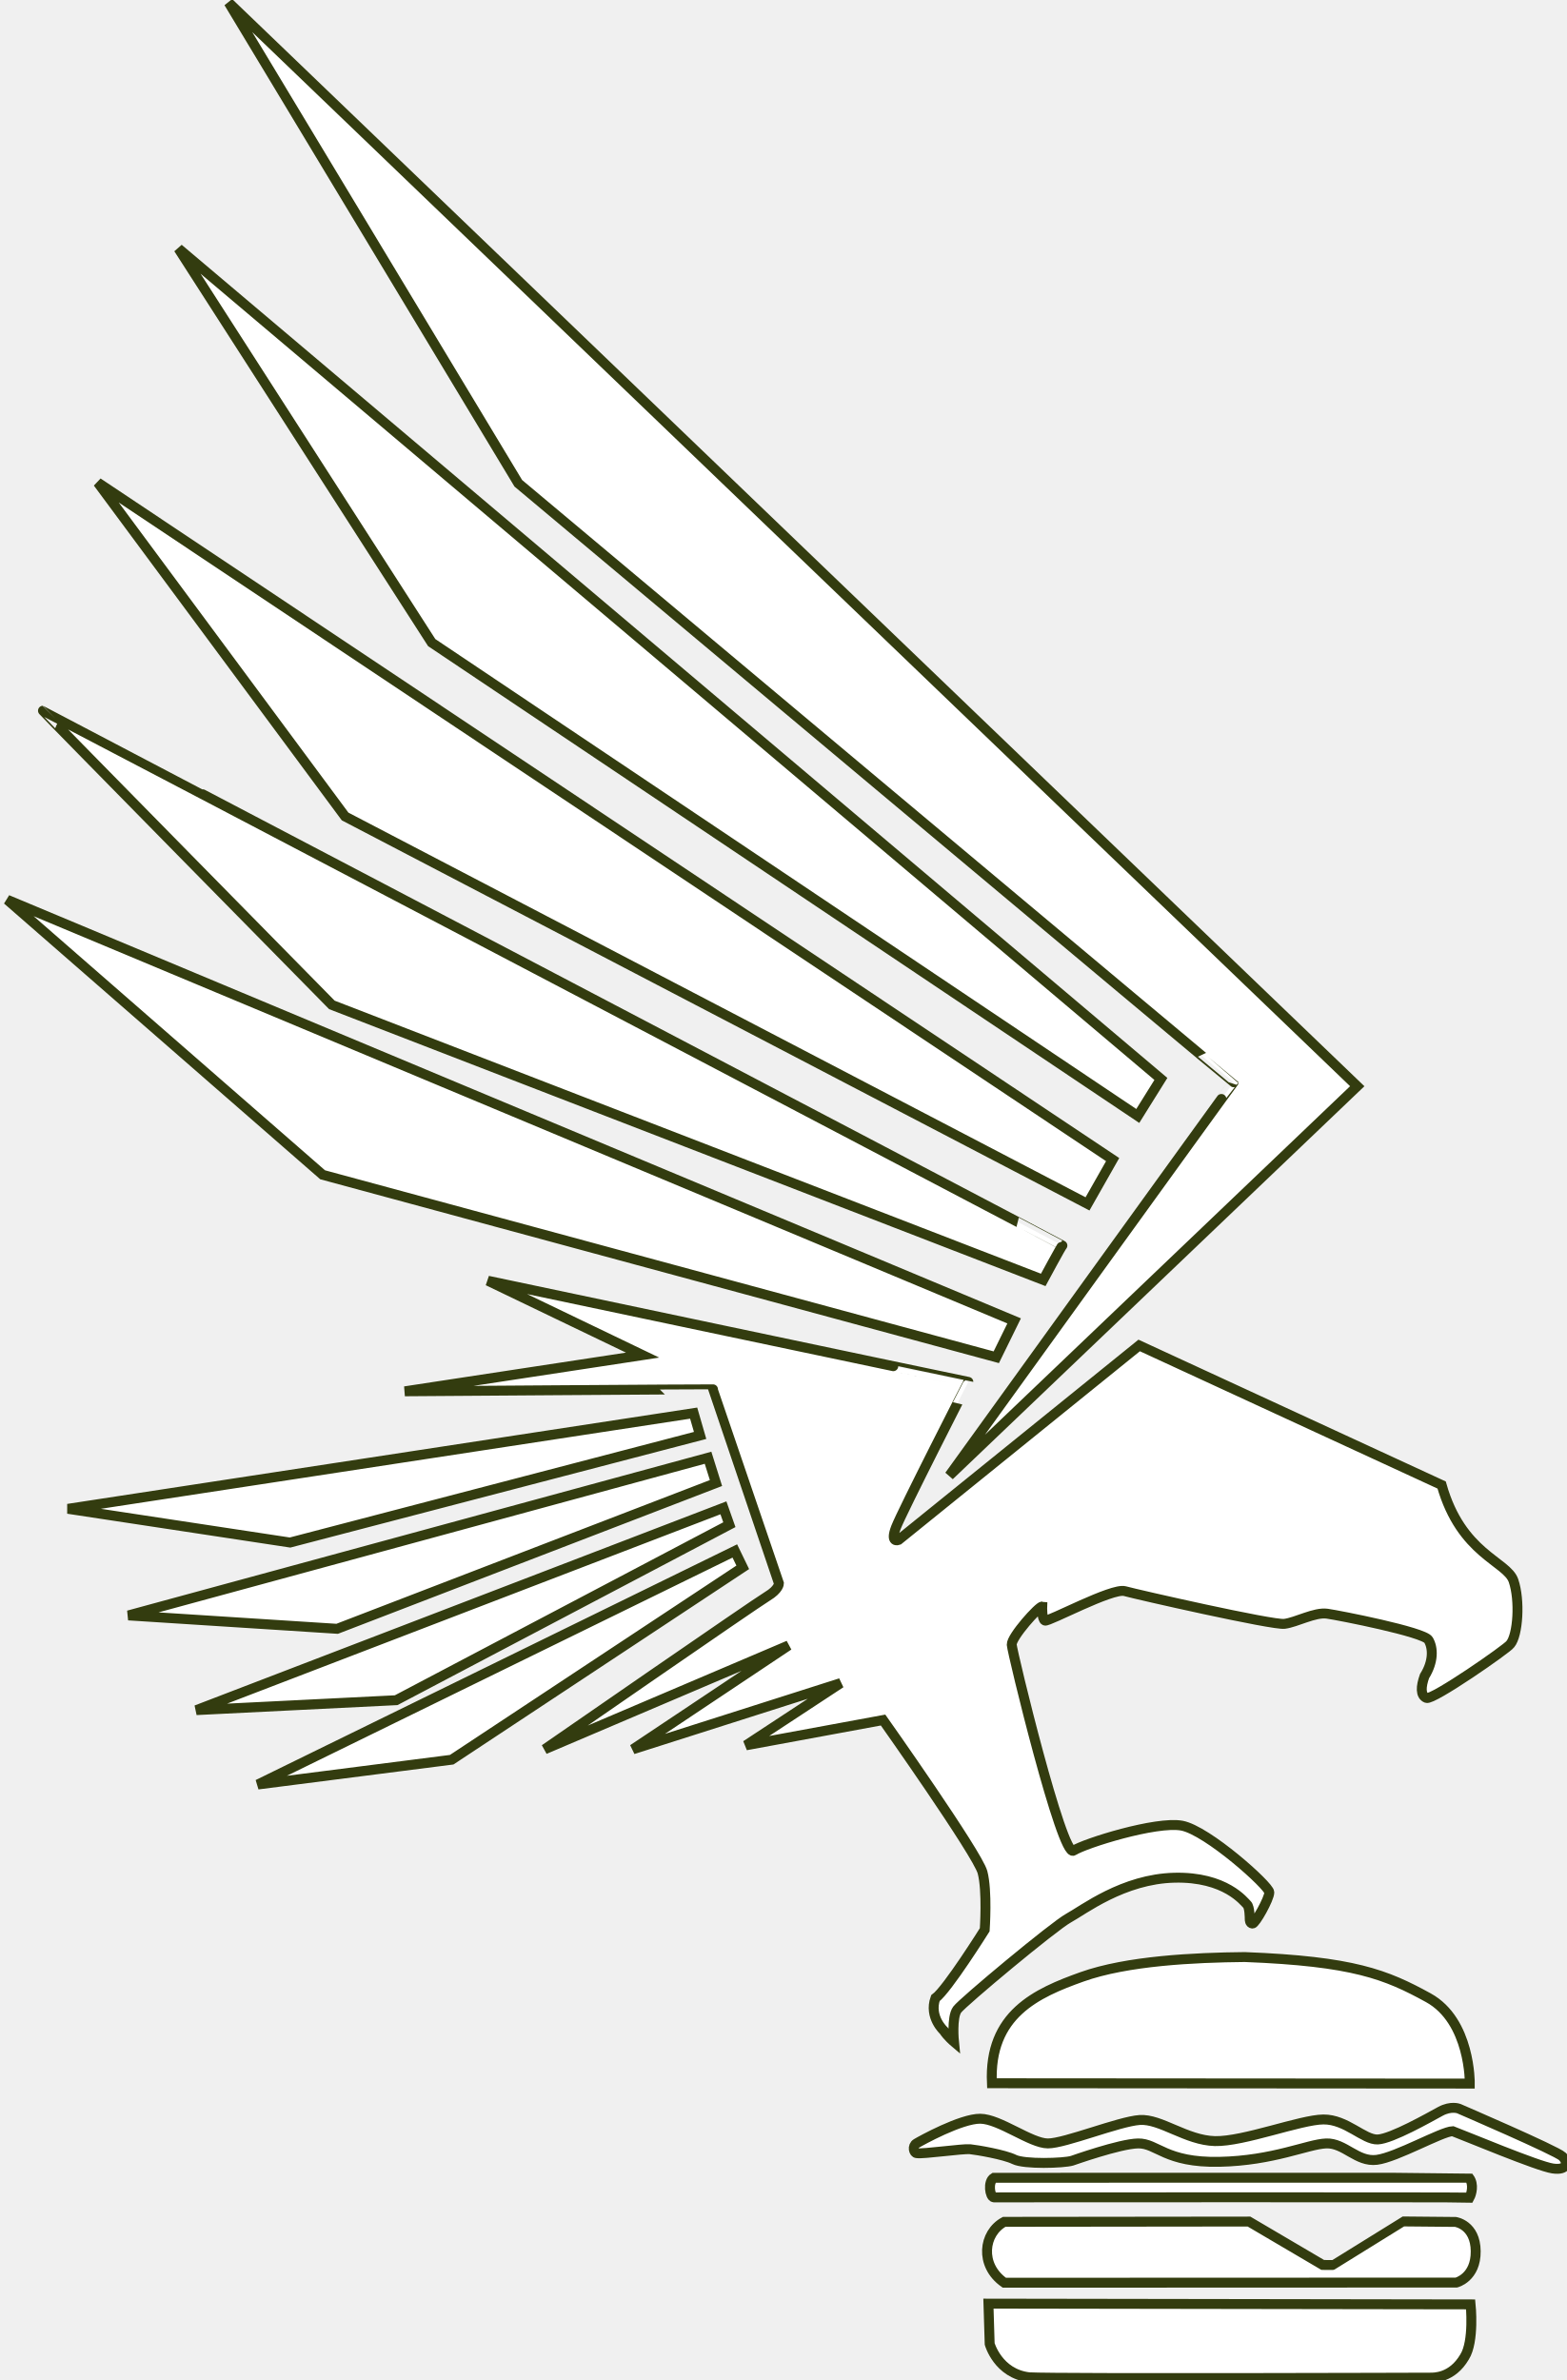
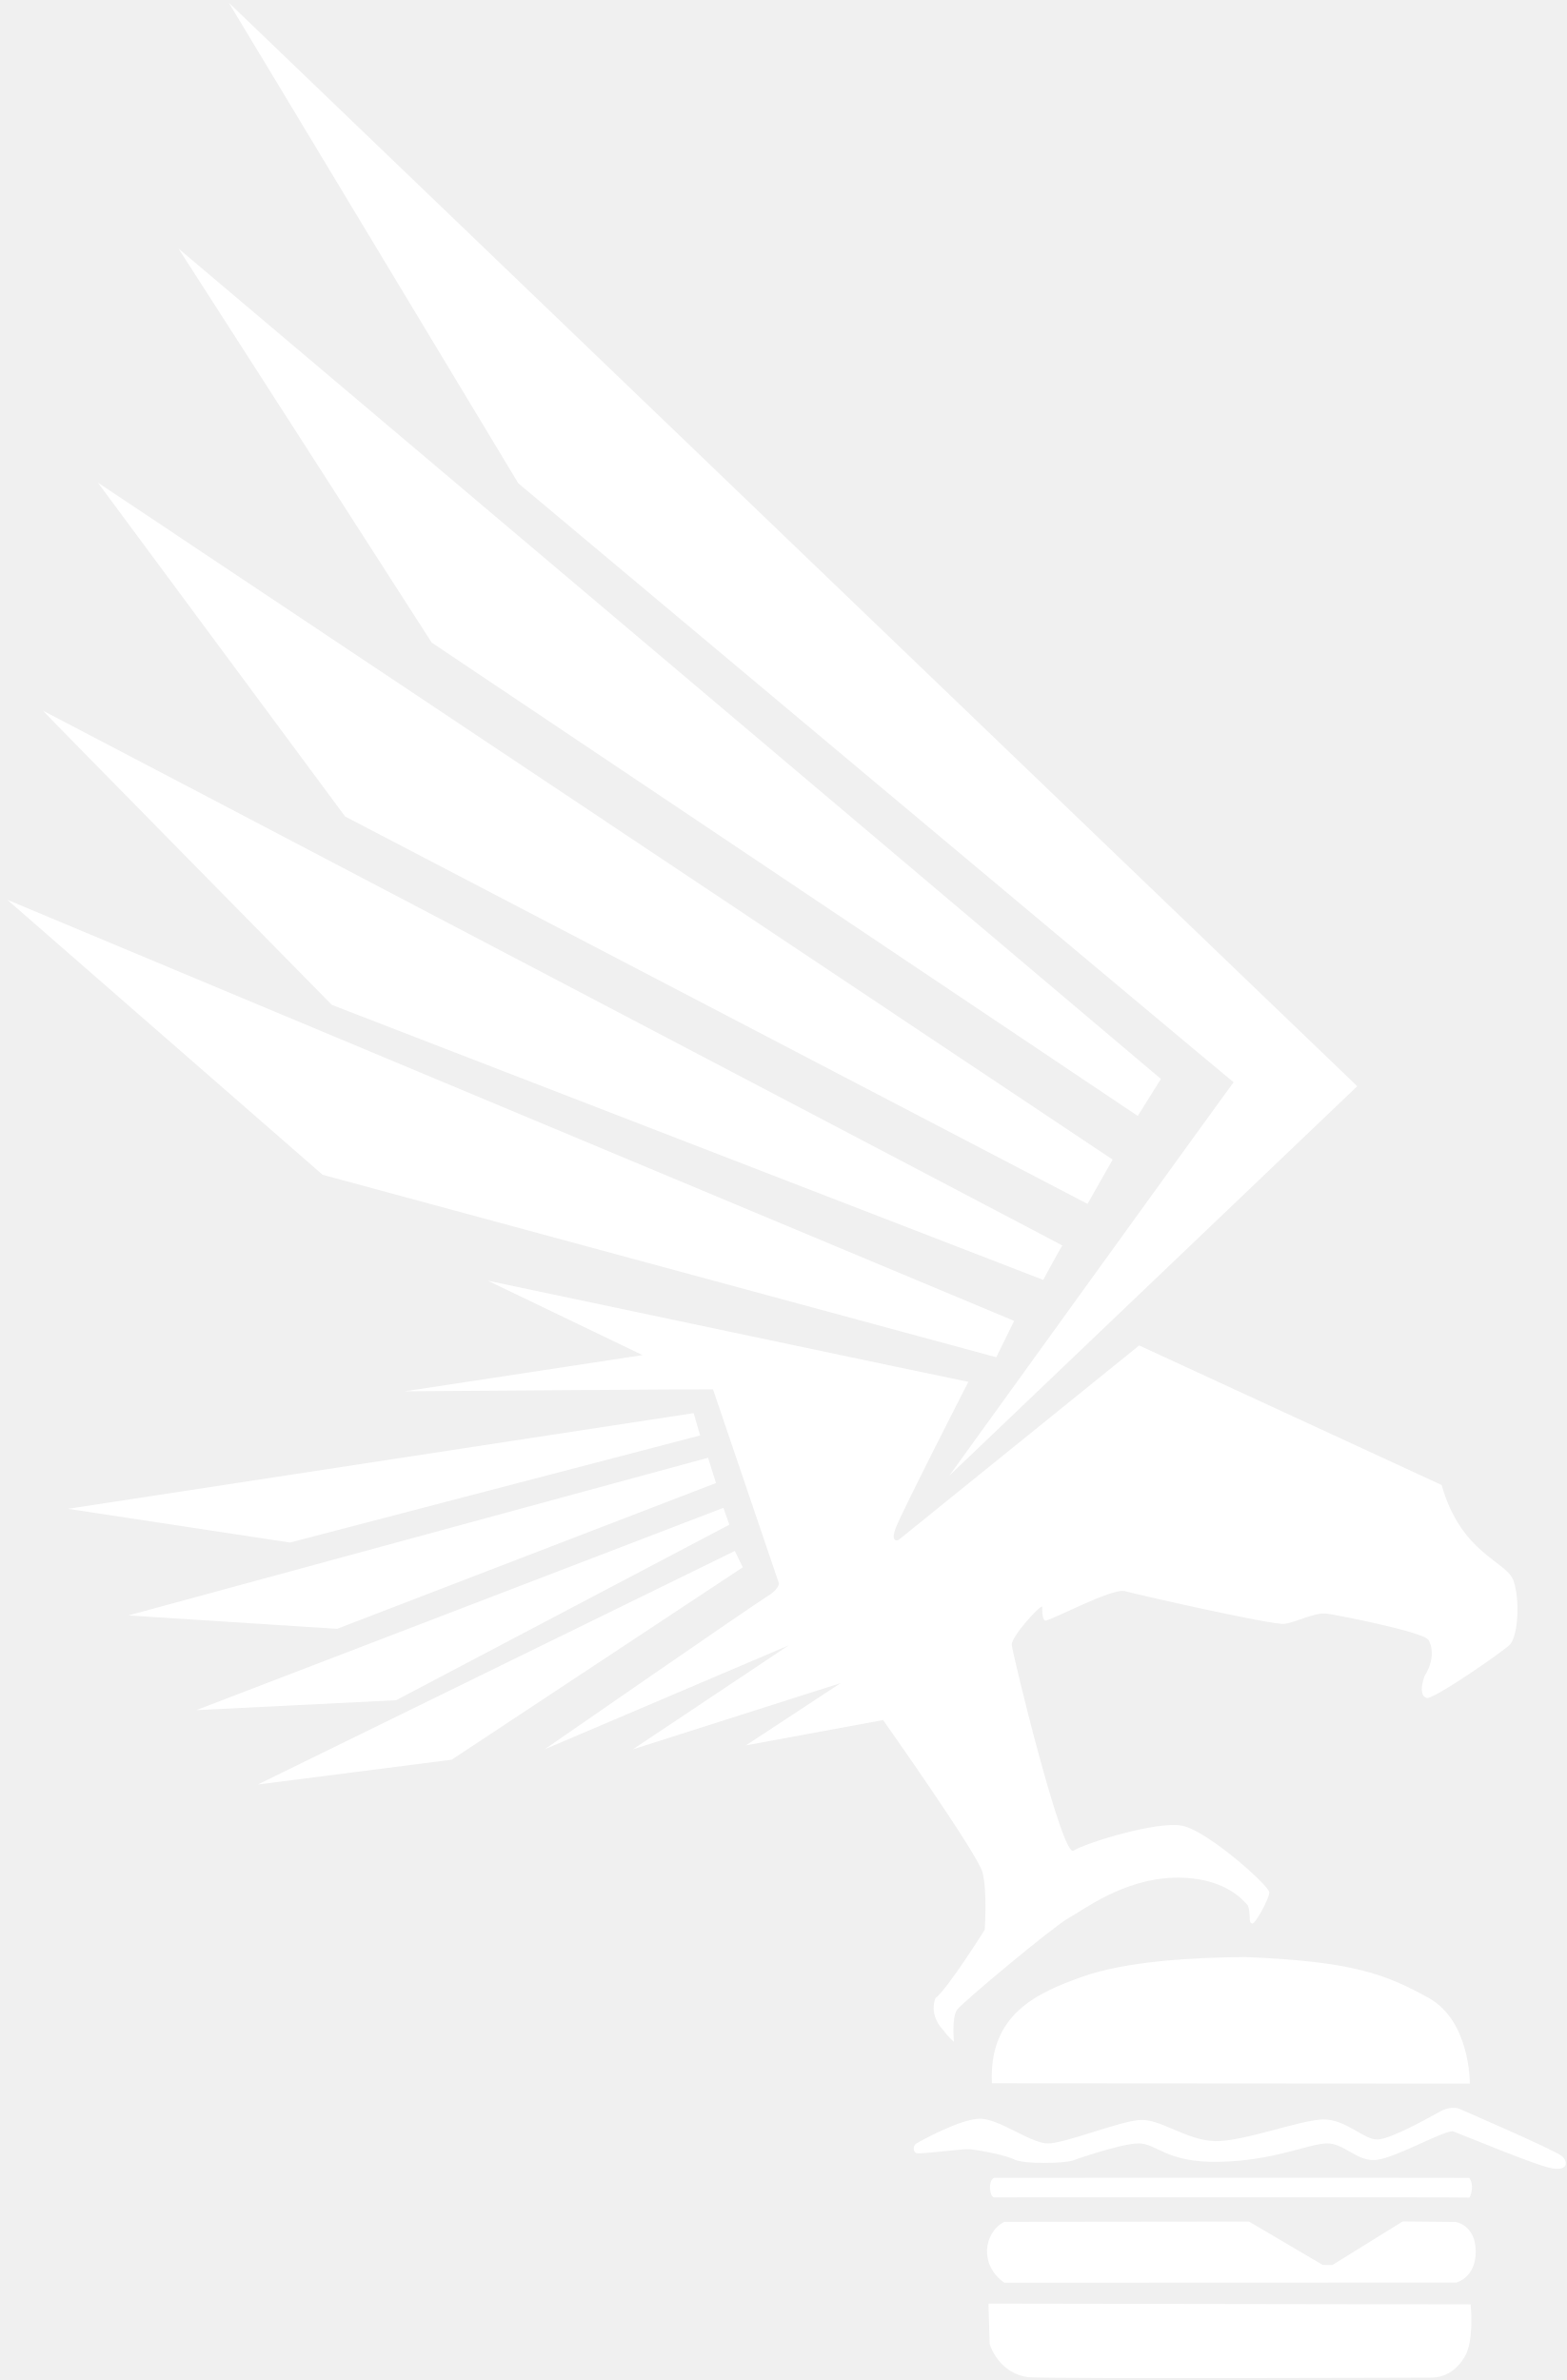
<svg xmlns="http://www.w3.org/2000/svg" width="10.971in" height="16.665in" viewBox="0 0 790 1200">
-   <path id="logo" fill="#fff" stroke="#333C0F" stroke-width="5px" d="M 498.38,1161.50            C 498.38,1161.50 499.00,1181.82 499.00,1181.82              499.00,1181.82 503.18,1196.82 518.91,1198.64              534.31,1199.44 721.12,1198.81 721.12,1198.81              722.89,1198.81 732.12,1199.14 738.43,1188.39              743.43,1180.52 741.50,1161.88 741.50,1161.88              741.50,1161.88 498.38,1161.50 498.38,1161.50 Z            M 506.39,1150.96            C 493.75,1142.12 495.81,1125.88 506.33,1120.26              506.33,1120.26 629.75,1120.12 629.75,1120.12              629.75,1120.12 666.94,1142.00 666.94,1142.00              666.94,1142.00 671.75,1142.03 671.81,1142.03              671.88,1142.03 707.25,1120.06 707.25,1120.06              707.25,1120.06 733.81,1120.31 733.88,1120.31              733.88,1120.31 743.94,1121.69 744.06,1135.06              744.19,1148.44 734.31,1150.88 734.31,1150.88              734.31,1150.88 506.39,1150.96 506.39,1150.96 Z            M 740.81,1098.12            C 743.25,1101.38 741.91,1106.25 740.94,1108.03              737.22,1107.78 501.11,1107.93 501.11,1107.93              499.13,1107.70 497.91,1100.00 501.14,1098.05              501.14,1098.05 740.22,1097.94 740.81,1098.12 Z            M 462.09,1080.73            C 464.36,1079.36 484.55,1068.18 494.27,1068.27              504.00,1068.36 519.73,1080.73 528.36,1080.73              537.00,1080.73 564.09,1069.64 574.64,1068.91              585.18,1068.18 598.09,1079.18 612.55,1079.55              627.00,1079.91 655.73,1068.73 667.27,1068.64              678.82,1068.55 687.64,1079.00 694.64,1078.73              701.64,1078.45 720.91,1067.45 726.27,1064.55              731.64,1061.64 735.55,1063.18 735.55,1063.18              735.55,1063.18 784.73,1084.36 787.73,1087.27              790.73,1090.18 790.45,1094.45 782.91,1093.36              775.36,1092.27 739.00,1077.00 732.45,1074.55              726.82,1074.73 704.18,1087.73 694.18,1089.00              684.18,1090.27 677.91,1080.36 668.64,1080.73              659.36,1081.09 642.09,1089.45 614.82,1090.00              587.55,1090.55 583.45,1080.55 573.82,1080.73              564.54,1080.90 540.71,1089.41 540.55,1089.45              536.27,1090.73 516.49,1091.33 511.41,1088.82              506.33,1086.31 492.55,1084.00 489.09,1083.64              485.64,1083.27 465.36,1086.18 462.27,1085.64              460.73,1085.64 459.82,1082.09 462.09,1080.73 Z            M 545.50,996.75            C 568.25,988.62 602.12,987.00 627.62,986.75              682.38,988.88 698.86,995.55 720.18,1007.27              741.50,1019.00 741.09,1050.55 741.09,1050.55              741.09,1050.55 500.12,1050.38 500.12,1050.38              498.50,1015.62 522.75,1004.88 545.50,996.75 Z            M 475.88,1023.88            C 475.88,1023.88 468.25,1017.00 471.62,1007.50              477.62,1003.12 496.50,973.00 496.50,973.00              496.50,973.00 497.88,953.38 495.38,944.00              492.88,934.62 445.25,867.25 445.25,867.25              445.25,867.25 376.12,880.00 376.12,880.00              376.12,880.00 423.88,848.62 423.88,848.62              423.88,848.62 319.12,882.00 319.12,882.00              319.12,882.00 397.62,829.62 397.62,829.62              397.62,829.62 274.62,882.00 274.62,882.00              274.62,882.00 381.00,808.38 386.88,804.88              392.75,801.38 392.75,798.38 392.75,798.38              392.75,798.38 359.50,700.62 359.50,700.50              359.50,700.38 204.12,701.50 204.12,701.50              204.12,701.50 324.00,683.25 324.00,683.25              324.00,683.25 246.00,645.75 246.00,645.75              246.00,645.75 488.25,696.88 488.25,696.75              488.25,696.62 454.88,762.00 451.75,770.12              448.62,778.25 453.00,776.50 453.00,776.50              453.00,776.50 574.38,678.38 574.38,678.38              574.38,678.38 726.88,748.75 726.88,748.75              736.75,783.62 759.75,787.12 763.12,797.00              766.50,806.88 765.38,824.38 761.50,829.00              760.00,831.25 722.38,857.38 719.25,856.12              716.12,854.88 716.38,850.38 718.25,845.12              722.88,837.75 722.62,830.88 720.25,826.88              717.88,822.88 675.38,814.50 669.12,813.62              662.88,812.75 653.62,818.00 647.62,818.75              641.62,819.50 573.50,804.00 567.12,802.25              560.75,800.50 528.50,817.88 526.88,817.12              525.25,816.38 525.50,810.00 525.50,810.00              523.88,809.75 509.91,825.27 510.12,829.25              510.34,833.23 535.50,936.88 541.25,933.12              547.00,929.38 583.00,918.12 595.88,920.50              608.75,922.88 640.00,950.88 640.00,954.12              640.00,957.38 632.88,970.00 631.50,969.88              630.12,969.75 630.12,968.00 630.12,967.62              630.12,967.25 630.12,961.50 628.75,960.25              627.38,959.00 618.00,946.12 592.12,946.75              566.25,947.38 546.12,963.12 538.75,967.12              531.38,971.12 485.50,1009.38 482.62,1013.25              479.75,1017.12 481.00,1029.50 481.00,1029.50              481.00,1029.50 477.75,1026.75 475.88,1023.88 Z            M 374.50,790.25            C 374.50,790.25 370.50,782.00 370.50,782.00              370.50,782.00 130.00,899.75 130.00,899.75              130.00,899.75 227.75,887.25 227.75,887.25              227.75,887.25 374.50,790.25 374.50,790.25 Z            M 99.00,862.25            C 99.00,862.25 199.75,857.25 199.75,857.25              199.75,857.25 367.75,768.75 367.75,768.75              367.75,768.75 364.75,760.25 364.75,760.25              364.75,760.25 99.00,862.25 99.00,862.25 Z            M 64.75,814.50            C 64.75,814.50 170.00,821.25 170.00,821.25              170.00,821.25 361.00,747.75 361.00,747.75              361.00,747.75 357.00,735.00 357.00,735.00              357.00,735.00 64.75,814.50 64.75,814.50 Z            M 34.25,760.75            C 34.25,760.75 146.25,777.75 146.25,777.75              146.25,777.75 353.00,723.75 353.00,723.75              353.00,723.75 349.75,712.50 349.75,712.50              349.75,712.50 34.25,760.75 34.25,760.75 Z            M 478.67,744.00            C 478.67,744.00 622.00,545.33 622.00,545.67              622.00,546.00 261.33,243.67 261.33,243.67              261.33,243.67 115.33,1.33 115.33,1.33              115.33,1.33 684.33,547.67 684.33,547.67              684.33,547.67 478.67,744.00 478.67,744.00 Z            M 573.67,562.67            C 573.67,562.67 585.33,544.00 585.33,544.00              585.33,544.00 90.00,125.33 90.00,125.33              90.00,125.33 217.67,324.00 217.67,324.00              217.67,324.00 573.67,562.67 573.67,562.67 Z            M 548.33,607.00            C 548.33,607.00 561.00,584.67 561.00,584.67              561.00,584.67 49.33,243.33 49.33,243.33              49.33,243.33 174.00,411.67 174.00,411.67              174.00,411.67 548.33,607.00 548.33,607.00 Z            M 526.00,645.33            C 526.00,645.33 535.33,628.00 535.67,628.00              536.00,628.00 22.00,358.33 21.67,358.33              21.33,358.33 167.33,506.67 167.33,506.67              167.33,506.67 526.00,645.33 526.00,645.33 Z            M 502.33,684.33            C 502.33,684.33 511.33,666.00 511.33,666.00              511.33,666.00 3.67,453.67 3.67,453.67              3.67,453.67 162.67,592.33 162.67,592.33              162.67,592.33 502.33,684.33 502.33,684.33 Z" />
+   <path id="logo" fill="#fff" stroke="none" stroke-width="5px" d="M 498.38,1161.50            C 498.38,1161.50 499.00,1181.82 499.00,1181.82              499.00,1181.82 503.18,1196.82 518.91,1198.64              534.31,1199.44 721.12,1198.81 721.12,1198.81              722.89,1198.81 732.12,1199.14 738.43,1188.39              743.43,1180.52 741.50,1161.88 741.50,1161.88              741.50,1161.88 498.38,1161.50 498.38,1161.50 Z            M 506.39,1150.96            C 493.75,1142.12 495.81,1125.88 506.33,1120.26              506.33,1120.26 629.75,1120.12 629.75,1120.12              629.75,1120.12 666.94,1142.00 666.94,1142.00              666.94,1142.00 671.75,1142.03 671.81,1142.03              671.88,1142.03 707.25,1120.06 707.25,1120.06              707.25,1120.06 733.81,1120.31 733.88,1120.31              733.88,1120.31 743.94,1121.69 744.06,1135.06              744.19,1148.44 734.31,1150.88 734.31,1150.88              734.31,1150.88 506.39,1150.96 506.39,1150.96 Z            M 740.81,1098.12            C 743.25,1101.38 741.91,1106.25 740.94,1108.03              737.22,1107.78 501.11,1107.93 501.11,1107.93              499.13,1107.70 497.91,1100.00 501.14,1098.05              501.14,1098.05 740.22,1097.94 740.81,1098.12 Z            M 462.09,1080.73            C 464.36,1079.36 484.55,1068.18 494.27,1068.27              504.00,1068.36 519.73,1080.73 528.36,1080.73              537.00,1080.73 564.09,1069.64 574.64,1068.91              585.18,1068.18 598.09,1079.18 612.55,1079.55              627.00,1079.91 655.73,1068.73 667.27,1068.64              678.82,1068.55 687.64,1079.00 694.64,1078.73              701.64,1078.45 720.91,1067.45 726.27,1064.55              731.64,1061.64 735.55,1063.18 735.55,1063.18              735.55,1063.18 784.73,1084.36 787.73,1087.27              790.73,1090.18 790.45,1094.45 782.91,1093.36              775.36,1092.27 739.00,1077.00 732.45,1074.55              726.82,1074.73 704.18,1087.73 694.18,1089.00              684.18,1090.27 677.91,1080.36 668.64,1080.73              659.36,1081.09 642.09,1089.45 614.82,1090.00              587.55,1090.55 583.45,1080.55 573.82,1080.73              564.54,1080.90 540.71,1089.41 540.55,1089.45              536.27,1090.73 516.49,1091.33 511.41,1088.82              506.33,1086.31 492.55,1084.00 489.09,1083.64              485.64,1083.27 465.36,1086.18 462.27,1085.64              460.73,1085.64 459.82,1082.09 462.09,1080.73 Z            M 545.50,996.75            C 568.25,988.62 602.12,987.00 627.62,986.75              682.38,988.88 698.86,995.55 720.18,1007.27              741.50,1019.00 741.09,1050.55 741.09,1050.55              741.09,1050.55 500.12,1050.38 500.12,1050.38              498.50,1015.62 522.75,1004.88 545.50,996.75 Z            M 475.88,1023.88            C 475.88,1023.88 468.25,1017.00 471.62,1007.50              477.62,1003.12 496.50,973.00 496.50,973.00              496.50,973.00 497.88,953.38 495.38,944.00              492.88,934.62 445.25,867.25 445.25,867.25              445.25,867.25 376.12,880.00 376.12,880.00              376.12,880.00 423.88,848.62 423.88,848.62              423.88,848.62 319.12,882.00 319.12,882.00              319.12,882.00 397.62,829.62 397.62,829.62              397.62,829.62 274.62,882.00 274.62,882.00              274.62,882.00 381.00,808.38 386.88,804.88              392.75,801.38 392.75,798.38 392.75,798.38              392.75,798.38 359.50,700.62 359.50,700.50              359.50,700.38 204.12,701.50 204.12,701.50              204.12,701.50 324.00,683.25 324.00,683.25              324.00,683.25 246.00,645.75 246.00,645.75              246.00,645.75 488.25,696.88 488.25,696.75              488.25,696.62 454.88,762.00 451.75,770.12              448.62,778.25 453.00,776.50 453.00,776.50              453.00,776.50 574.38,678.38 574.38,678.38              574.38,678.38 726.88,748.75 726.88,748.75              736.75,783.62 759.75,787.12 763.12,797.00              766.50,806.88 765.38,824.38 761.50,829.00              760.00,831.25 722.38,857.38 719.25,856.12              716.12,854.88 716.38,850.38 718.25,845.12              722.88,837.75 722.62,830.88 720.25,826.88              717.88,822.88 675.38,814.50 669.12,813.62              662.88,812.75 653.62,818.00 647.62,818.75              641.62,819.50 573.50,804.00 567.12,802.25              560.75,800.50 528.50,817.88 526.88,817.12              525.25,816.38 525.50,810.00 525.50,810.00              523.88,809.75 509.91,825.27 510.12,829.25              510.34,833.23 535.50,936.88 541.25,933.12              547.00,929.38 583.00,918.12 595.88,920.50              608.75,922.88 640.00,950.88 640.00,954.12              640.00,957.38 632.88,970.00 631.50,969.88              630.12,969.75 630.12,968.00 630.12,967.62              630.12,967.25 630.12,961.50 628.75,960.25              627.38,959.00 618.00,946.12 592.12,946.75              566.25,947.38 546.12,963.12 538.75,967.12              531.38,971.12 485.50,1009.38 482.62,1013.25              479.75,1017.12 481.00,1029.50 481.00,1029.50              481.00,1029.50 477.75,1026.75 475.88,1023.88 Z            M 374.50,790.25            C 374.50,790.25 370.50,782.00 370.50,782.00              370.50,782.00 130.00,899.75 130.00,899.75              130.00,899.75 227.75,887.25 227.75,887.25              227.75,887.25 374.50,790.25 374.50,790.25 Z            M 99.00,862.25            C 99.00,862.25 199.75,857.25 199.75,857.25              199.75,857.25 367.75,768.75 367.75,768.75              367.75,768.75 364.75,760.25 364.75,760.25              364.75,760.25 99.00,862.25 99.00,862.25 Z            M 64.75,814.50            C 64.75,814.50 170.00,821.25 170.00,821.25              170.00,821.25 361.00,747.75 361.00,747.75              361.00,747.75 357.00,735.00 357.00,735.00              357.00,735.00 64.75,814.50 64.75,814.50 Z            M 34.25,760.75            C 34.25,760.75 146.25,777.75 146.25,777.75              146.25,777.75 353.00,723.75 353.00,723.75              353.00,723.75 349.75,712.50 349.75,712.50              349.75,712.50 34.25,760.75 34.25,760.75 Z            M 478.67,744.00            C 478.67,744.00 622.00,545.33 622.00,545.67              622.00,546.00 261.33,243.67 261.33,243.67              261.33,243.67 115.33,1.33 115.33,1.33              115.33,1.33 684.33,547.67 684.33,547.67              684.33,547.67 478.67,744.00 478.67,744.00 Z            M 573.67,562.67            C 573.67,562.67 585.33,544.00 585.33,544.00              585.33,544.00 90.00,125.33 90.00,125.33              90.00,125.33 217.67,324.00 217.67,324.00              217.67,324.00 573.67,562.67 573.67,562.67 Z            M 548.33,607.00            C 548.33,607.00 561.00,584.67 561.00,584.67              561.00,584.67 49.33,243.33 49.33,243.33              49.33,243.33 174.00,411.67 174.00,411.67              174.00,411.67 548.33,607.00 548.33,607.00 Z            M 526.00,645.33            C 526.00,645.33 535.33,628.00 535.67,628.00              536.00,628.00 22.00,358.33 21.67,358.33              21.33,358.33 167.33,506.67 167.33,506.67              167.33,506.67 526.00,645.33 526.00,645.33 Z            M 502.33,684.33            C 502.33,684.33 511.33,666.00 511.33,666.00              511.33,666.00 3.67,453.67 3.67,453.67              3.67,453.67 162.67,592.33 162.67,592.33              162.67,592.33 502.33,684.33 502.33,684.33 Z" />
</svg>
